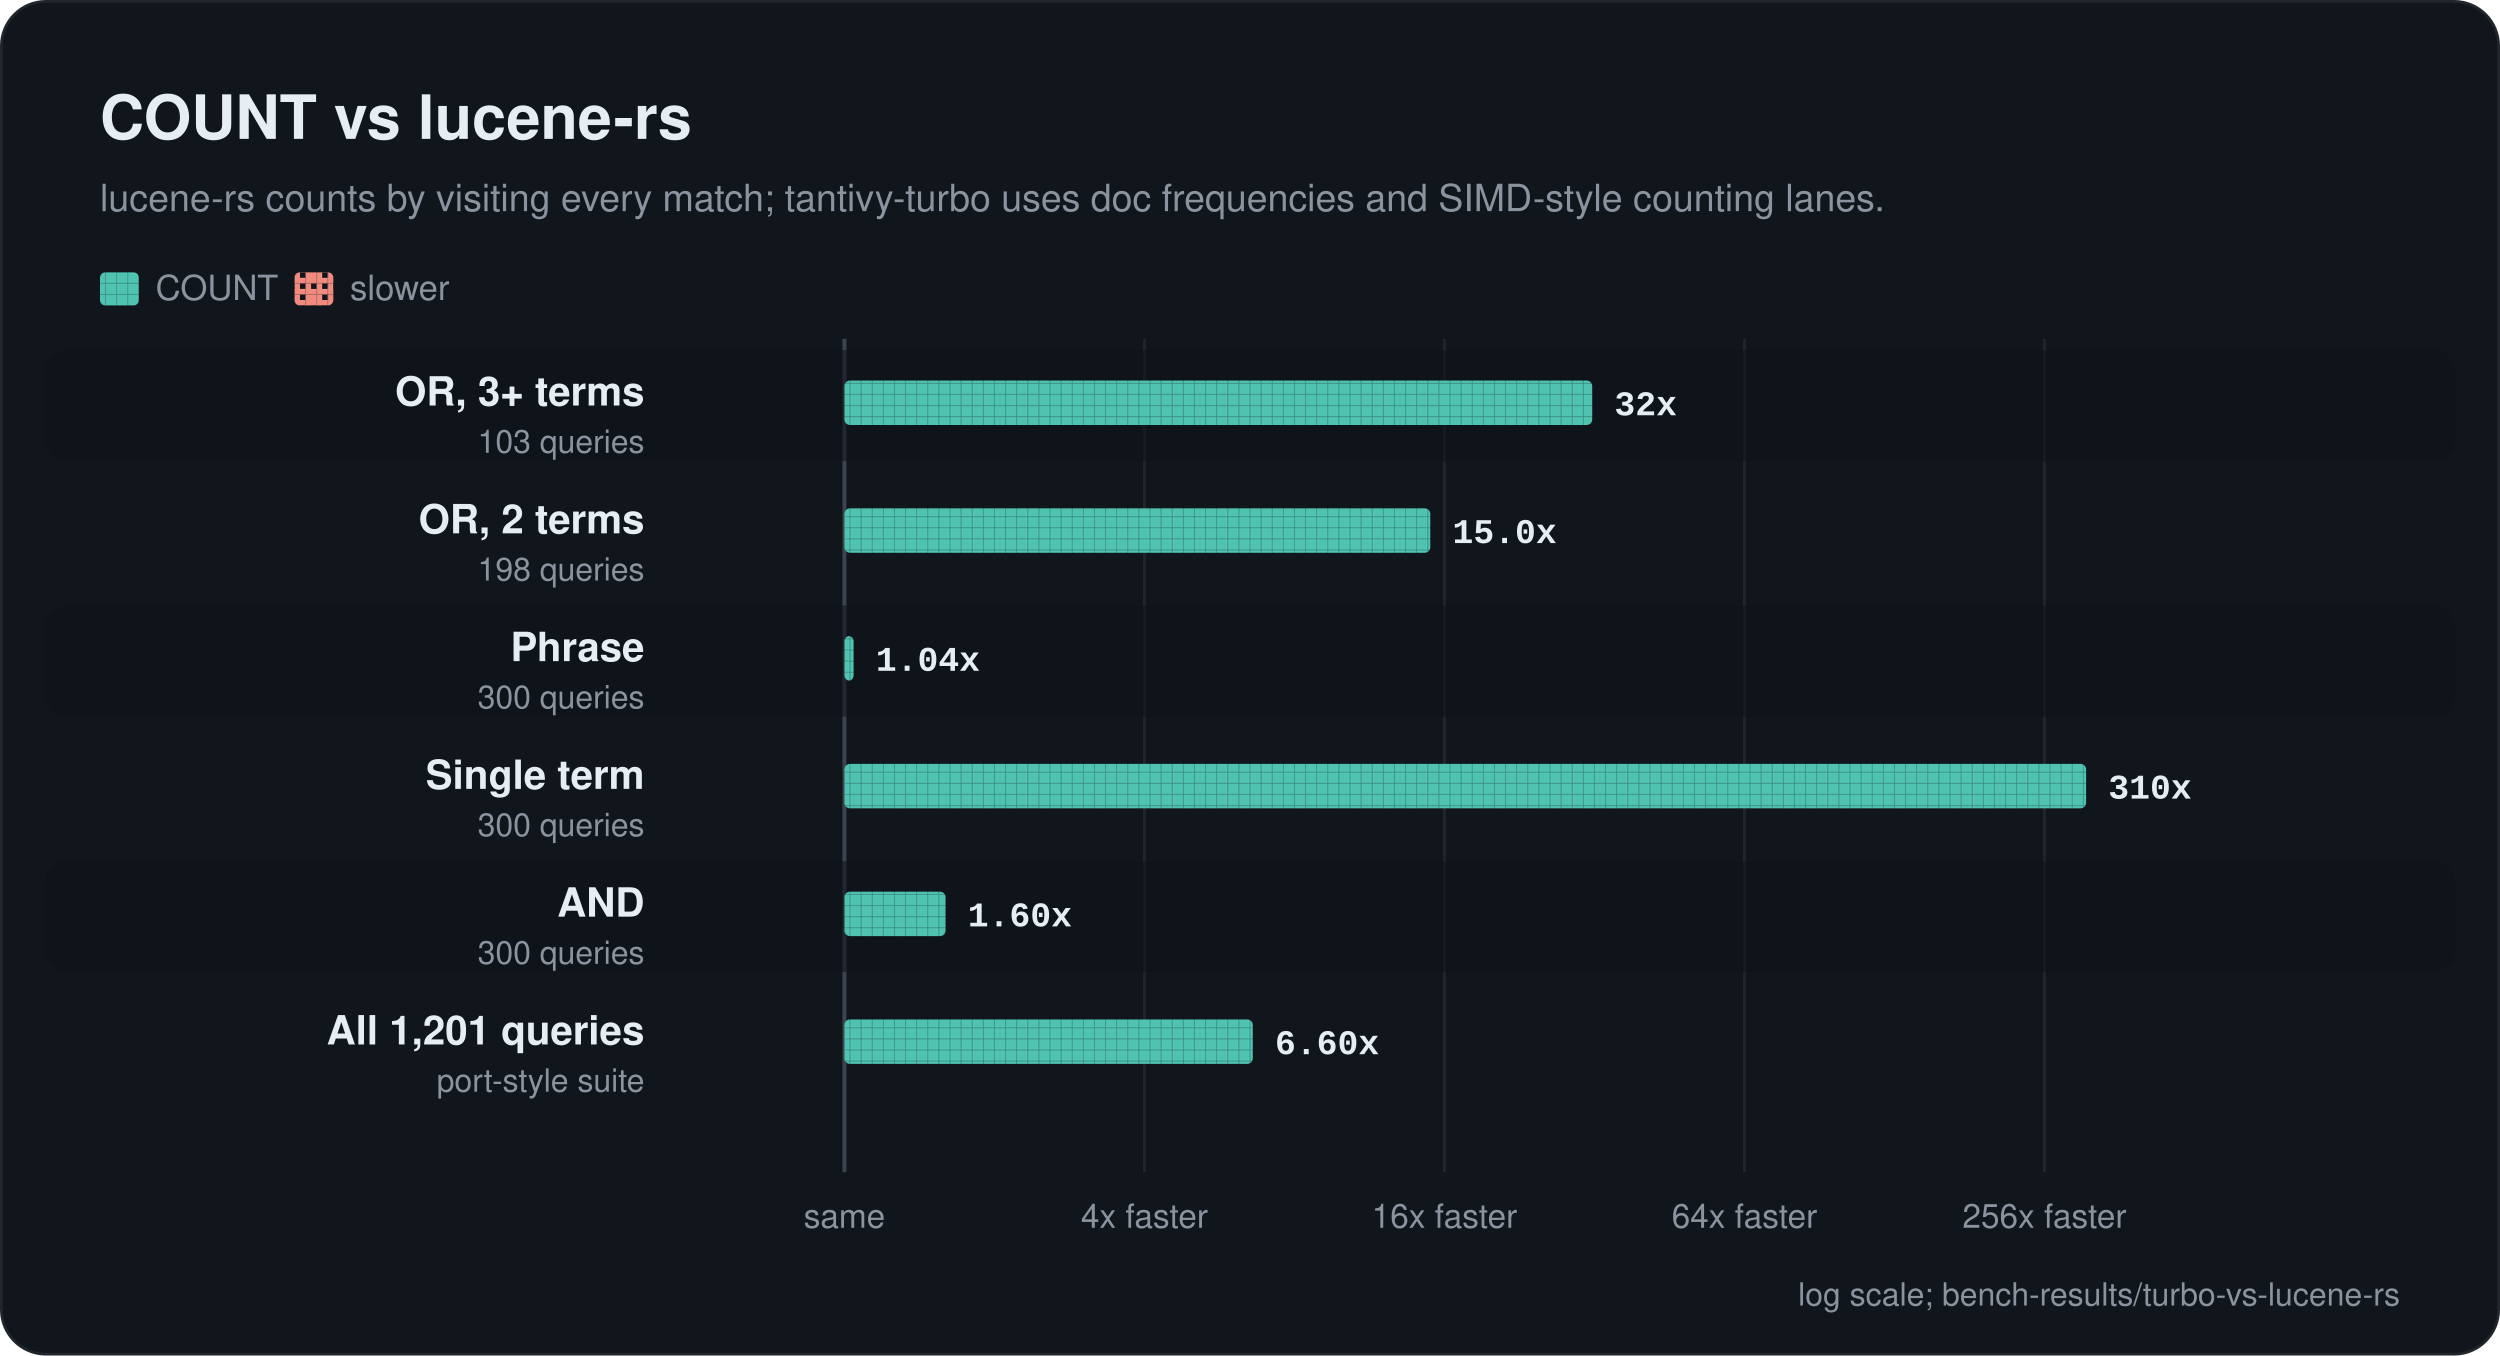
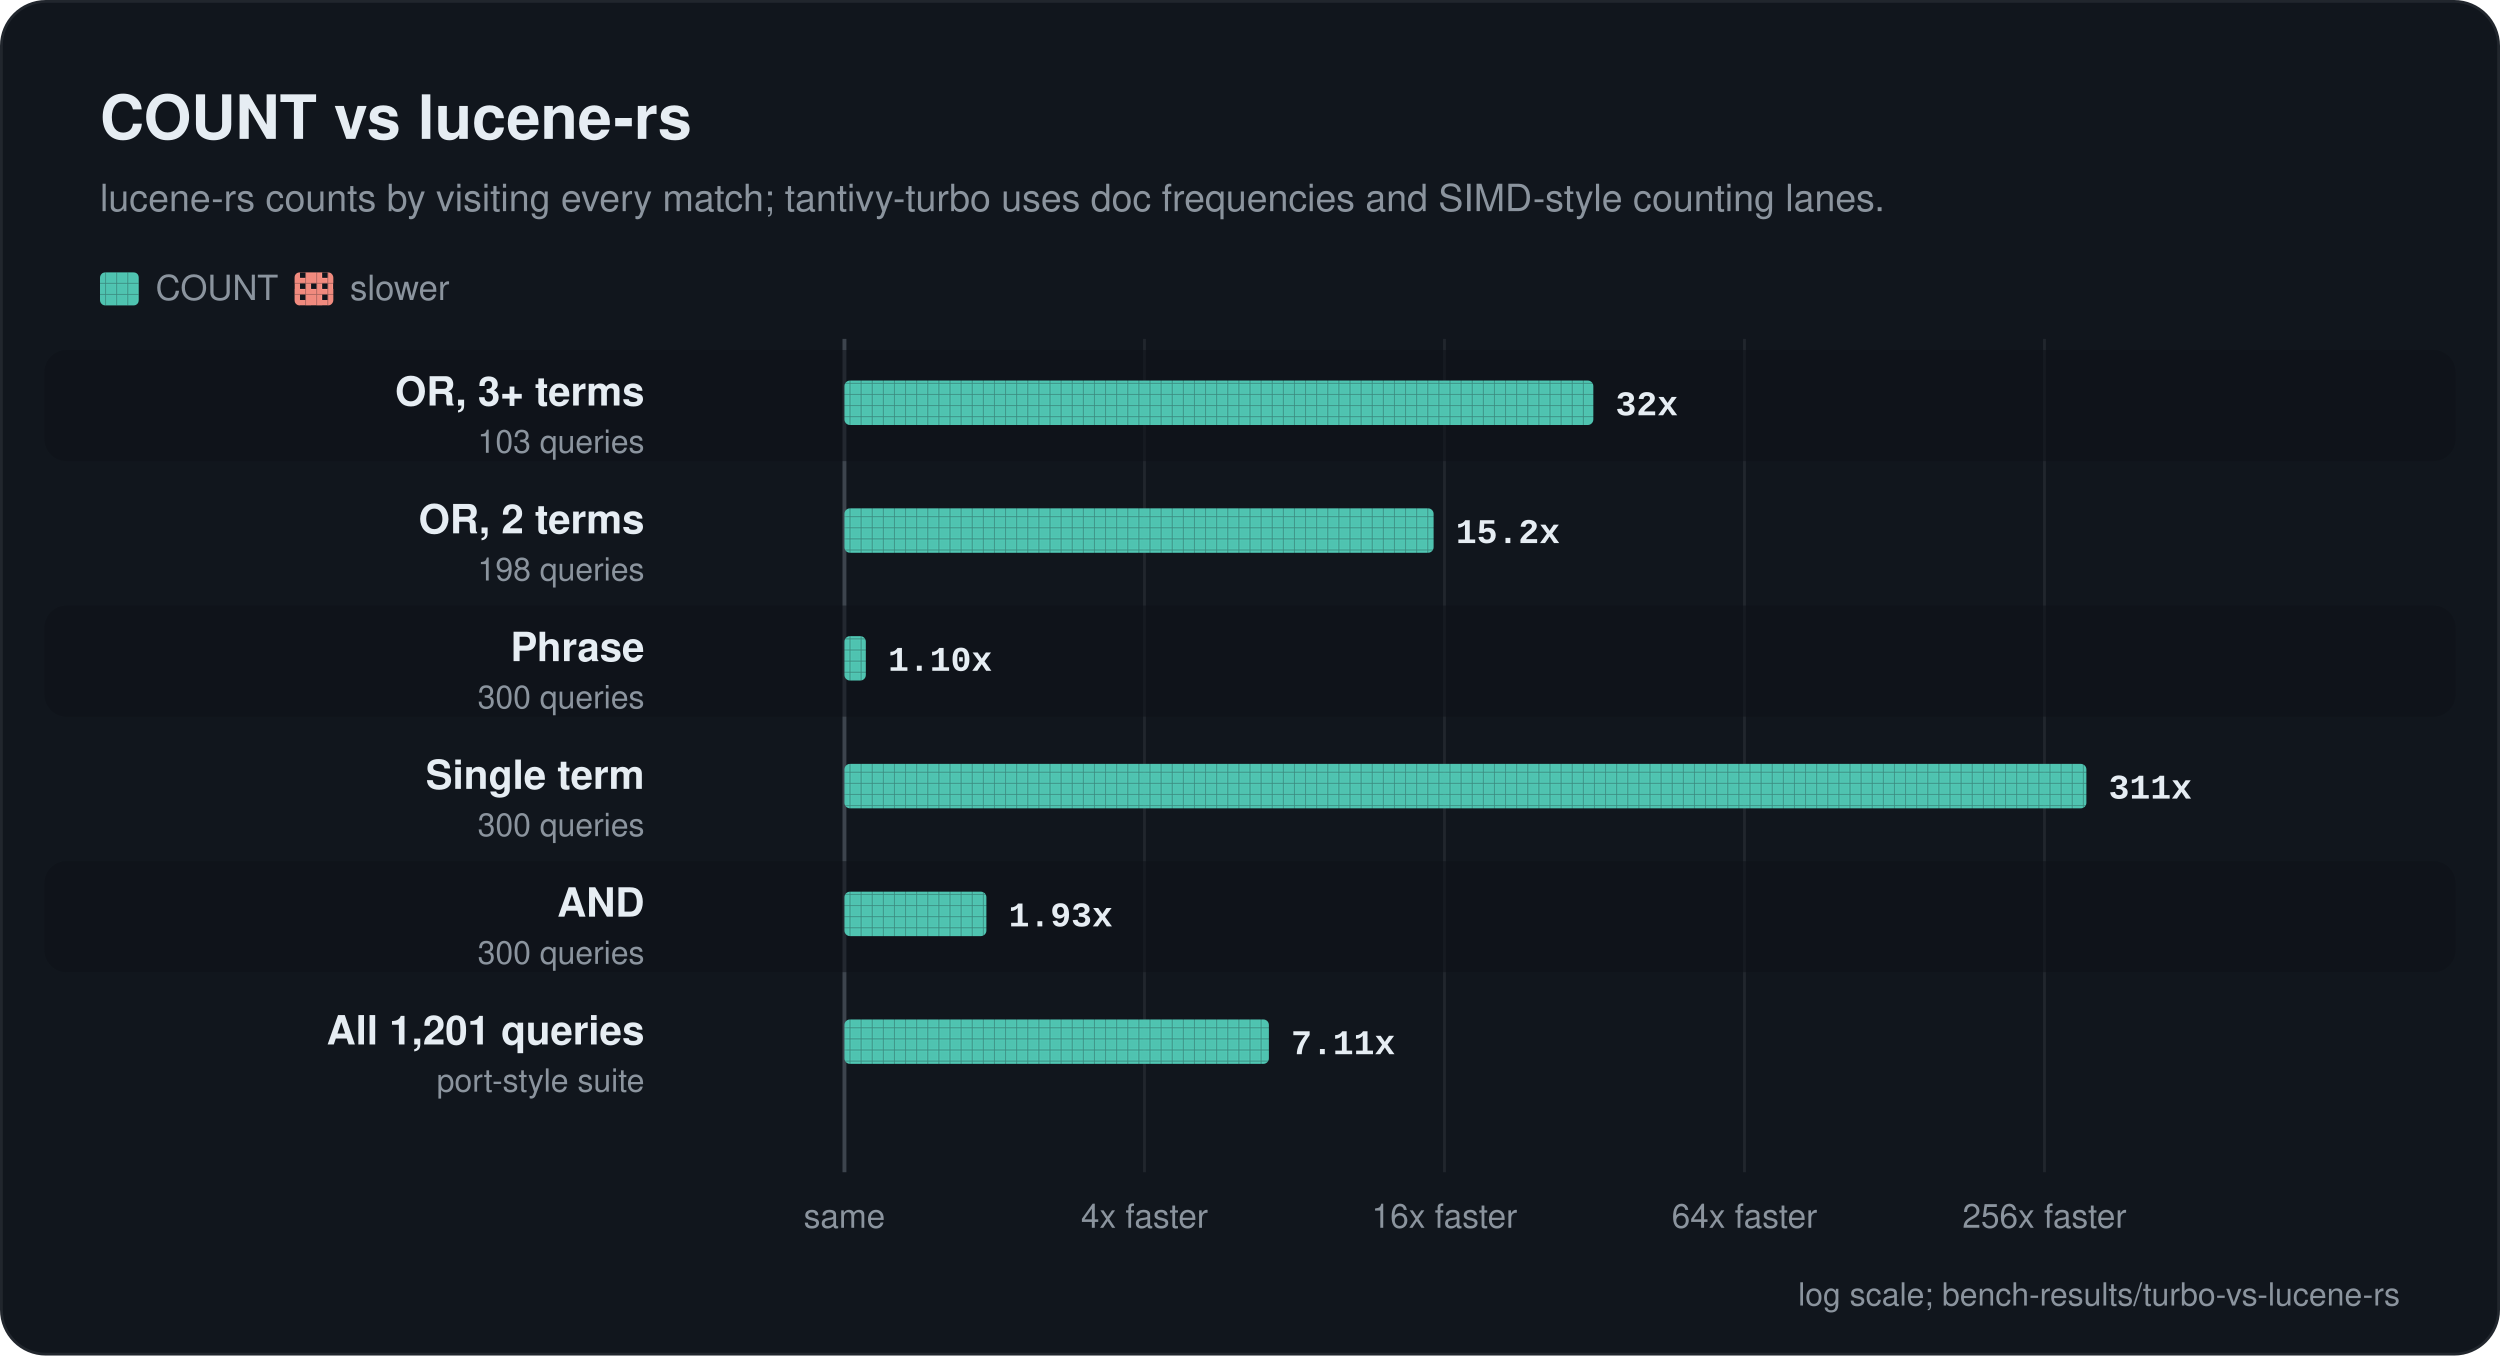
<svg xmlns="http://www.w3.org/2000/svg" width="900" height="488" viewBox="0 0 900 488">
  <defs>
    <pattern id="fast6" width="8" height="8" patternUnits="userSpaceOnUse">
      <rect x="0" y="0" width="2" height="2" fill="#b8e550" />
      <rect x="4" y="0" width="2" height="2" fill="#b8e550" />
      <rect x="2" y="2" width="2" height="2" fill="#b8e550" />
      <rect x="0" y="4" width="2" height="2" fill="#b8e550" />
      <rect x="4" y="4" width="2" height="2" fill="#b8e550" />
      <rect x="6" y="6" width="2" height="2" fill="#b8e550" />
    </pattern>
    <pattern id="fast10" width="8" height="8" patternUnits="userSpaceOnUse">
      <rect x="0" y="0" width="2" height="2" fill="#b8e550" />
      <rect x="2" y="0" width="2" height="2" fill="#b8e550" />
      <rect x="4" y="0" width="2" height="2" fill="#b8e550" />
      <rect x="2" y="2" width="2" height="2" fill="#b8e550" />
      <rect x="6" y="2" width="2" height="2" fill="#b8e550" />
      <rect x="0" y="4" width="2" height="2" fill="#b8e550" />
      <rect x="4" y="4" width="2" height="2" fill="#b8e550" />
      <rect x="6" y="4" width="2" height="2" fill="#b8e550" />
      <rect x="2" y="6" width="2" height="2" fill="#b8e550" />
      <rect x="6" y="6" width="2" height="2" fill="#b8e550" />
    </pattern>
    <pattern id="fast13" width="8" height="8" patternUnits="userSpaceOnUse">
      <rect x="0" y="0" width="2" height="2" fill="#b8e550" />
      <rect x="2" y="0" width="2" height="2" fill="#b8e550" />
      <rect x="4" y="0" width="2" height="2" fill="#b8e550" />
      <rect x="6" y="0" width="2" height="2" fill="#b8e550" />
      <rect x="0" y="2" width="2" height="2" fill="#b8e550" />
      <rect x="2" y="2" width="2" height="2" fill="#b8e550" />
      <rect x="6" y="2" width="2" height="2" fill="#b8e550" />
      <rect x="0" y="4" width="2" height="2" fill="#b8e550" />
      <rect x="2" y="4" width="2" height="2" fill="#b8e550" />
      <rect x="4" y="4" width="2" height="2" fill="#b8e550" />
      <rect x="6" y="4" width="2" height="2" fill="#b8e550" />
      <rect x="2" y="6" width="2" height="2" fill="#b8e550" />
      <rect x="6" y="6" width="2" height="2" fill="#b8e550" />
    </pattern>
    <pattern id="fast16" width="8" height="8" patternUnits="userSpaceOnUse">
      <rect x="0" y="0" width="2" height="2" fill="#b8e550" />
      <rect x="2" y="0" width="2" height="2" fill="#b8e550" />
      <rect x="4" y="0" width="2" height="2" fill="#b8e550" />
      <rect x="6" y="0" width="2" height="2" fill="#b8e550" />
      <rect x="0" y="2" width="2" height="2" fill="#b8e550" />
      <rect x="2" y="2" width="2" height="2" fill="#b8e550" />
      <rect x="4" y="2" width="2" height="2" fill="#b8e550" />
      <rect x="6" y="2" width="2" height="2" fill="#b8e550" />
      <rect x="0" y="4" width="2" height="2" fill="#b8e550" />
      <rect x="2" y="4" width="2" height="2" fill="#b8e550" />
      <rect x="4" y="4" width="2" height="2" fill="#b8e550" />
      <rect x="6" y="4" width="2" height="2" fill="#b8e550" />
      <rect x="0" y="6" width="2" height="2" fill="#b8e550" />
      <rect x="2" y="6" width="2" height="2" fill="#b8e550" />
      <rect x="4" y="6" width="2" height="2" fill="#b8e550" />
      <rect x="6" y="6" width="2" height="2" fill="#b8e550" />
    </pattern>
    <pattern id="fast26" width="8" height="8" patternUnits="userSpaceOnUse">
      <rect x="0" y="0" width="2" height="2" fill="#4fc3b0" />
      <rect x="4" y="0" width="2" height="2" fill="#4fc3b0" />
      <rect x="2" y="2" width="2" height="2" fill="#4fc3b0" />
      <rect x="0" y="4" width="2" height="2" fill="#4fc3b0" />
      <rect x="4" y="4" width="2" height="2" fill="#4fc3b0" />
      <rect x="6" y="6" width="2" height="2" fill="#4fc3b0" />
    </pattern>
    <pattern id="fast210" width="8" height="8" patternUnits="userSpaceOnUse">
      <rect x="0" y="0" width="2" height="2" fill="#4fc3b0" />
      <rect x="2" y="0" width="2" height="2" fill="#4fc3b0" />
      <rect x="4" y="0" width="2" height="2" fill="#4fc3b0" />
      <rect x="2" y="2" width="2" height="2" fill="#4fc3b0" />
      <rect x="6" y="2" width="2" height="2" fill="#4fc3b0" />
      <rect x="0" y="4" width="2" height="2" fill="#4fc3b0" />
      <rect x="4" y="4" width="2" height="2" fill="#4fc3b0" />
      <rect x="6" y="4" width="2" height="2" fill="#4fc3b0" />
      <rect x="2" y="6" width="2" height="2" fill="#4fc3b0" />
      <rect x="6" y="6" width="2" height="2" fill="#4fc3b0" />
    </pattern>
    <pattern id="fast213" width="8" height="8" patternUnits="userSpaceOnUse">
      <rect x="0" y="0" width="2" height="2" fill="#4fc3b0" />
      <rect x="2" y="0" width="2" height="2" fill="#4fc3b0" />
      <rect x="4" y="0" width="2" height="2" fill="#4fc3b0" />
      <rect x="6" y="0" width="2" height="2" fill="#4fc3b0" />
      <rect x="0" y="2" width="2" height="2" fill="#4fc3b0" />
      <rect x="2" y="2" width="2" height="2" fill="#4fc3b0" />
      <rect x="6" y="2" width="2" height="2" fill="#4fc3b0" />
      <rect x="0" y="4" width="2" height="2" fill="#4fc3b0" />
      <rect x="2" y="4" width="2" height="2" fill="#4fc3b0" />
      <rect x="4" y="4" width="2" height="2" fill="#4fc3b0" />
      <rect x="6" y="4" width="2" height="2" fill="#4fc3b0" />
      <rect x="2" y="6" width="2" height="2" fill="#4fc3b0" />
      <rect x="6" y="6" width="2" height="2" fill="#4fc3b0" />
    </pattern>
    <pattern id="fast216" width="8" height="8" patternUnits="userSpaceOnUse">
      <rect x="0" y="0" width="2" height="2" fill="#4fc3b0" />
      <rect x="2" y="0" width="2" height="2" fill="#4fc3b0" />
      <rect x="4" y="0" width="2" height="2" fill="#4fc3b0" />
      <rect x="6" y="0" width="2" height="2" fill="#4fc3b0" />
      <rect x="0" y="2" width="2" height="2" fill="#4fc3b0" />
      <rect x="2" y="2" width="2" height="2" fill="#4fc3b0" />
      <rect x="4" y="2" width="2" height="2" fill="#4fc3b0" />
      <rect x="6" y="2" width="2" height="2" fill="#4fc3b0" />
      <rect x="0" y="4" width="2" height="2" fill="#4fc3b0" />
      <rect x="2" y="4" width="2" height="2" fill="#4fc3b0" />
      <rect x="4" y="4" width="2" height="2" fill="#4fc3b0" />
      <rect x="6" y="4" width="2" height="2" fill="#4fc3b0" />
      <rect x="0" y="6" width="2" height="2" fill="#4fc3b0" />
      <rect x="2" y="6" width="2" height="2" fill="#4fc3b0" />
      <rect x="4" y="6" width="2" height="2" fill="#4fc3b0" />
      <rect x="6" y="6" width="2" height="2" fill="#4fc3b0" />
    </pattern>
    <pattern id="slow6" width="8" height="8" patternUnits="userSpaceOnUse">
      <rect x="0" y="0" width="2" height="2" fill="#f08a7e" />
      <rect x="4" y="0" width="2" height="2" fill="#f08a7e" />
      <rect x="2" y="2" width="2" height="2" fill="#f08a7e" />
      <rect x="0" y="4" width="2" height="2" fill="#f08a7e" />
      <rect x="4" y="4" width="2" height="2" fill="#f08a7e" />
      <rect x="6" y="6" width="2" height="2" fill="#f08a7e" />
    </pattern>
    <pattern id="slow10" width="8" height="8" patternUnits="userSpaceOnUse">
      <rect x="0" y="0" width="2" height="2" fill="#f08a7e" />
      <rect x="2" y="0" width="2" height="2" fill="#f08a7e" />
      <rect x="4" y="0" width="2" height="2" fill="#f08a7e" />
      <rect x="2" y="2" width="2" height="2" fill="#f08a7e" />
      <rect x="6" y="2" width="2" height="2" fill="#f08a7e" />
      <rect x="0" y="4" width="2" height="2" fill="#f08a7e" />
      <rect x="4" y="4" width="2" height="2" fill="#f08a7e" />
      <rect x="6" y="4" width="2" height="2" fill="#f08a7e" />
      <rect x="2" y="6" width="2" height="2" fill="#f08a7e" />
      <rect x="6" y="6" width="2" height="2" fill="#f08a7e" />
    </pattern>
    <pattern id="slow13" width="8" height="8" patternUnits="userSpaceOnUse">
      <rect x="0" y="0" width="2" height="2" fill="#f08a7e" />
      <rect x="2" y="0" width="2" height="2" fill="#f08a7e" />
      <rect x="4" y="0" width="2" height="2" fill="#f08a7e" />
      <rect x="6" y="0" width="2" height="2" fill="#f08a7e" />
      <rect x="0" y="2" width="2" height="2" fill="#f08a7e" />
      <rect x="2" y="2" width="2" height="2" fill="#f08a7e" />
      <rect x="6" y="2" width="2" height="2" fill="#f08a7e" />
      <rect x="0" y="4" width="2" height="2" fill="#f08a7e" />
      <rect x="2" y="4" width="2" height="2" fill="#f08a7e" />
      <rect x="4" y="4" width="2" height="2" fill="#f08a7e" />
      <rect x="6" y="4" width="2" height="2" fill="#f08a7e" />
      <rect x="2" y="6" width="2" height="2" fill="#f08a7e" />
      <rect x="6" y="6" width="2" height="2" fill="#f08a7e" />
    </pattern>
    <pattern id="slow16" width="8" height="8" patternUnits="userSpaceOnUse">
      <rect x="0" y="0" width="2" height="2" fill="#f08a7e" />
      <rect x="2" y="0" width="2" height="2" fill="#f08a7e" />
      <rect x="4" y="0" width="2" height="2" fill="#f08a7e" />
      <rect x="6" y="0" width="2" height="2" fill="#f08a7e" />
      <rect x="0" y="2" width="2" height="2" fill="#f08a7e" />
      <rect x="2" y="2" width="2" height="2" fill="#f08a7e" />
      <rect x="4" y="2" width="2" height="2" fill="#f08a7e" />
      <rect x="6" y="2" width="2" height="2" fill="#f08a7e" />
      <rect x="0" y="4" width="2" height="2" fill="#f08a7e" />
      <rect x="2" y="4" width="2" height="2" fill="#f08a7e" />
      <rect x="4" y="4" width="2" height="2" fill="#f08a7e" />
      <rect x="6" y="4" width="2" height="2" fill="#f08a7e" />
      <rect x="0" y="6" width="2" height="2" fill="#f08a7e" />
      <rect x="2" y="6" width="2" height="2" fill="#f08a7e" />
      <rect x="4" y="6" width="2" height="2" fill="#f08a7e" />
      <rect x="6" y="6" width="2" height="2" fill="#f08a7e" />
    </pattern>
    <pattern id="neutral6" width="8" height="8" patternUnits="userSpaceOnUse">
      <rect x="0" y="0" width="2" height="2" fill="#6e7681" />
      <rect x="4" y="0" width="2" height="2" fill="#6e7681" />
      <rect x="2" y="2" width="2" height="2" fill="#6e7681" />
      <rect x="0" y="4" width="2" height="2" fill="#6e7681" />
      <rect x="4" y="4" width="2" height="2" fill="#6e7681" />
      <rect x="6" y="6" width="2" height="2" fill="#6e7681" />
    </pattern>
    <pattern id="neutral10" width="8" height="8" patternUnits="userSpaceOnUse">
      <rect x="0" y="0" width="2" height="2" fill="#6e7681" />
      <rect x="2" y="0" width="2" height="2" fill="#6e7681" />
      <rect x="4" y="0" width="2" height="2" fill="#6e7681" />
      <rect x="2" y="2" width="2" height="2" fill="#6e7681" />
      <rect x="6" y="2" width="2" height="2" fill="#6e7681" />
      <rect x="0" y="4" width="2" height="2" fill="#6e7681" />
      <rect x="4" y="4" width="2" height="2" fill="#6e7681" />
      <rect x="6" y="4" width="2" height="2" fill="#6e7681" />
      <rect x="2" y="6" width="2" height="2" fill="#6e7681" />
      <rect x="6" y="6" width="2" height="2" fill="#6e7681" />
    </pattern>
    <pattern id="neutral13" width="8" height="8" patternUnits="userSpaceOnUse">
      <rect x="0" y="0" width="2" height="2" fill="#6e7681" />
      <rect x="2" y="0" width="2" height="2" fill="#6e7681" />
      <rect x="4" y="0" width="2" height="2" fill="#6e7681" />
      <rect x="6" y="0" width="2" height="2" fill="#6e7681" />
      <rect x="0" y="2" width="2" height="2" fill="#6e7681" />
      <rect x="2" y="2" width="2" height="2" fill="#6e7681" />
      <rect x="6" y="2" width="2" height="2" fill="#6e7681" />
      <rect x="0" y="4" width="2" height="2" fill="#6e7681" />
      <rect x="2" y="4" width="2" height="2" fill="#6e7681" />
      <rect x="4" y="4" width="2" height="2" fill="#6e7681" />
      <rect x="6" y="4" width="2" height="2" fill="#6e7681" />
      <rect x="2" y="6" width="2" height="2" fill="#6e7681" />
      <rect x="6" y="6" width="2" height="2" fill="#6e7681" />
    </pattern>
    <pattern id="neutral16" width="8" height="8" patternUnits="userSpaceOnUse">
      <rect x="0" y="0" width="2" height="2" fill="#6e7681" />
      <rect x="2" y="0" width="2" height="2" fill="#6e7681" />
      <rect x="4" y="0" width="2" height="2" fill="#6e7681" />
      <rect x="6" y="0" width="2" height="2" fill="#6e7681" />
      <rect x="0" y="2" width="2" height="2" fill="#6e7681" />
      <rect x="2" y="2" width="2" height="2" fill="#6e7681" />
      <rect x="4" y="2" width="2" height="2" fill="#6e7681" />
      <rect x="6" y="2" width="2" height="2" fill="#6e7681" />
      <rect x="0" y="4" width="2" height="2" fill="#6e7681" />
      <rect x="2" y="4" width="2" height="2" fill="#6e7681" />
      <rect x="4" y="4" width="2" height="2" fill="#6e7681" />
      <rect x="6" y="4" width="2" height="2" fill="#6e7681" />
      <rect x="0" y="6" width="2" height="2" fill="#6e7681" />
      <rect x="2" y="6" width="2" height="2" fill="#6e7681" />
      <rect x="4" y="6" width="2" height="2" fill="#6e7681" />
      <rect x="6" y="6" width="2" height="2" fill="#6e7681" />
    </pattern>
    <pattern id="ink6" width="8" height="8" patternUnits="userSpaceOnUse">
      <rect x="0" y="0" width="2" height="2" fill="#e6edf3" />
      <rect x="4" y="0" width="2" height="2" fill="#e6edf3" />
      <rect x="2" y="2" width="2" height="2" fill="#e6edf3" />
      <rect x="0" y="4" width="2" height="2" fill="#e6edf3" />
      <rect x="4" y="4" width="2" height="2" fill="#e6edf3" />
      <rect x="6" y="6" width="2" height="2" fill="#e6edf3" />
    </pattern>
    <pattern id="ink10" width="8" height="8" patternUnits="userSpaceOnUse">
      <rect x="0" y="0" width="2" height="2" fill="#e6edf3" />
      <rect x="2" y="0" width="2" height="2" fill="#e6edf3" />
      <rect x="4" y="0" width="2" height="2" fill="#e6edf3" />
      <rect x="2" y="2" width="2" height="2" fill="#e6edf3" />
      <rect x="6" y="2" width="2" height="2" fill="#e6edf3" />
      <rect x="0" y="4" width="2" height="2" fill="#e6edf3" />
      <rect x="4" y="4" width="2" height="2" fill="#e6edf3" />
      <rect x="6" y="4" width="2" height="2" fill="#e6edf3" />
      <rect x="2" y="6" width="2" height="2" fill="#e6edf3" />
      <rect x="6" y="6" width="2" height="2" fill="#e6edf3" />
    </pattern>
    <pattern id="ink13" width="8" height="8" patternUnits="userSpaceOnUse">
      <rect x="0" y="0" width="2" height="2" fill="#e6edf3" />
      <rect x="2" y="0" width="2" height="2" fill="#e6edf3" />
      <rect x="4" y="0" width="2" height="2" fill="#e6edf3" />
      <rect x="6" y="0" width="2" height="2" fill="#e6edf3" />
      <rect x="0" y="2" width="2" height="2" fill="#e6edf3" />
      <rect x="2" y="2" width="2" height="2" fill="#e6edf3" />
      <rect x="6" y="2" width="2" height="2" fill="#e6edf3" />
      <rect x="0" y="4" width="2" height="2" fill="#e6edf3" />
      <rect x="2" y="4" width="2" height="2" fill="#e6edf3" />
      <rect x="4" y="4" width="2" height="2" fill="#e6edf3" />
      <rect x="6" y="4" width="2" height="2" fill="#e6edf3" />
      <rect x="2" y="6" width="2" height="2" fill="#e6edf3" />
      <rect x="6" y="6" width="2" height="2" fill="#e6edf3" />
    </pattern>
    <pattern id="ink16" width="8" height="8" patternUnits="userSpaceOnUse">
      <rect x="0" y="0" width="2" height="2" fill="#e6edf3" />
      <rect x="2" y="0" width="2" height="2" fill="#e6edf3" />
      <rect x="4" y="0" width="2" height="2" fill="#e6edf3" />
      <rect x="6" y="0" width="2" height="2" fill="#e6edf3" />
      <rect x="0" y="2" width="2" height="2" fill="#e6edf3" />
      <rect x="2" y="2" width="2" height="2" fill="#e6edf3" />
      <rect x="4" y="2" width="2" height="2" fill="#e6edf3" />
      <rect x="6" y="2" width="2" height="2" fill="#e6edf3" />
      <rect x="0" y="4" width="2" height="2" fill="#e6edf3" />
      <rect x="2" y="4" width="2" height="2" fill="#e6edf3" />
      <rect x="4" y="4" width="2" height="2" fill="#e6edf3" />
      <rect x="6" y="4" width="2" height="2" fill="#e6edf3" />
      <rect x="0" y="6" width="2" height="2" fill="#e6edf3" />
      <rect x="2" y="6" width="2" height="2" fill="#e6edf3" />
      <rect x="4" y="6" width="2" height="2" fill="#e6edf3" />
      <rect x="6" y="6" width="2" height="2" fill="#e6edf3" />
    </pattern>
  </defs>
  <rect x="0.5" y="0.5" width="899" height="487" rx="16" fill="#11161d" stroke="#21262d" />
  <text x="36.0" y="50.0" font-size="22" font-weight="650" fill="#e6edf3" text-anchor="start" font-family="-apple-system, BlinkMacSystemFont, 'Segoe UI', Helvetica, Arial, sans-serif" opacity="1">COUNT vs lucene-rs</text>
  <text x="36.0" y="76.0" font-size="13.5" font-weight="400" fill="#8b949e" text-anchor="start" font-family="-apple-system, BlinkMacSystemFont, 'Segoe UI', Helvetica, Arial, sans-serif" opacity="1">lucene-rs counts by visiting every match; tantivy-turbo uses doc frequencies and SIMD-style counting lanes.</text>
  <rect x="36" y="98" width="14" height="12" rx="2" fill="url(#fast216)" />
  <text x="56.0" y="108.0" font-size="12.5" font-weight="400" fill="#8b949e" text-anchor="start" font-family="-apple-system, BlinkMacSystemFont, 'Segoe UI', Helvetica, Arial, sans-serif" opacity="1">COUNT</text>
  <rect x="106.0" y="98" width="14" height="12" rx="2" fill="url(#slow13)" />
  <text x="126.0" y="108.0" font-size="12.5" font-weight="400" fill="#8b949e" text-anchor="start" font-family="-apple-system, BlinkMacSystemFont, 'Segoe UI', Helvetica, Arial, sans-serif" opacity="1">slower</text>
  <line x1="304.0" y1="122" x2="304.0" y2="422" stroke="#3d444d" stroke-width="1.4" />
  <text x="304.0" y="442.0" font-size="12" font-weight="400" fill="#8b949e" text-anchor="middle" font-family="-apple-system, BlinkMacSystemFont, 'Segoe UI', Helvetica, Arial, sans-serif" opacity="1">same</text>
  <line x1="412.0" y1="122" x2="412.0" y2="422" stroke="#21262d" stroke-width="1" />
  <text x="412.0" y="442.0" font-size="12" font-weight="400" fill="#8b949e" text-anchor="middle" font-family="-apple-system, BlinkMacSystemFont, 'Segoe UI', Helvetica, Arial, sans-serif" opacity="1">4x faster</text>
  <line x1="520.0" y1="122" x2="520.0" y2="422" stroke="#21262d" stroke-width="1" />
  <text x="520.0" y="442.0" font-size="12" font-weight="400" fill="#8b949e" text-anchor="middle" font-family="-apple-system, BlinkMacSystemFont, 'Segoe UI', Helvetica, Arial, sans-serif" opacity="1">16x faster</text>
  <line x1="628.0" y1="122" x2="628.0" y2="422" stroke="#21262d" stroke-width="1" />
  <text x="628.0" y="442.0" font-size="12" font-weight="400" fill="#8b949e" text-anchor="middle" font-family="-apple-system, BlinkMacSystemFont, 'Segoe UI', Helvetica, Arial, sans-serif" opacity="1">64x faster</text>
  <line x1="736.0" y1="122" x2="736.0" y2="422" stroke="#21262d" stroke-width="1" />
  <text x="736.0" y="442.0" font-size="12" font-weight="400" fill="#8b949e" text-anchor="middle" font-family="-apple-system, BlinkMacSystemFont, 'Segoe UI', Helvetica, Arial, sans-serif" opacity="1">256x faster</text>
  <rect x="16" y="126" width="868" height="40" rx="8" fill="#0d1117" opacity="0.55" />
  <text x="232.0" y="146.0" font-size="14.5" font-weight="550" fill="#e6edf3" text-anchor="end" font-family="-apple-system, BlinkMacSystemFont, 'Segoe UI', Helvetica, Arial, sans-serif" opacity="1">OR, 3+ terms</text>
  <text x="232.0" y="163.0" font-size="11.5" font-weight="400" fill="#8b949e" text-anchor="end" font-family="-apple-system, BlinkMacSystemFont, 'Segoe UI', Helvetica, Arial, sans-serif" opacity="1">103 queries</text>
-   <rect x="304.0" y="137" width="269.2" height="16" rx="2" fill="url(#fast216)" />
-   <text x="581.2" y="149.5" font-size="12.5" font-weight="600" fill="#e6edf3" text-anchor="start" font-family="ui-monospace, SFMono-Regular, Menlo, Consolas, 'Liberation Mono', monospace" opacity="1">32x</text>
+   <rect x="304.0" y="137" width="269.6" height="16" rx="2" fill="url(#fast216)" />
+   <text x="581.6" y="149.5" font-size="12.5" font-weight="600" fill="#e6edf3" text-anchor="start" font-family="ui-monospace, SFMono-Regular, Menlo, Consolas, 'Liberation Mono', monospace" opacity="1">32x</text>
  <text x="232.0" y="192.0" font-size="14.5" font-weight="550" fill="#e6edf3" text-anchor="end" font-family="-apple-system, BlinkMacSystemFont, 'Segoe UI', Helvetica, Arial, sans-serif" opacity="1">OR, 2 terms</text>
  <text x="232.0" y="209.0" font-size="11.5" font-weight="400" fill="#8b949e" text-anchor="end" font-family="-apple-system, BlinkMacSystemFont, 'Segoe UI', Helvetica, Arial, sans-serif" opacity="1">198 queries</text>
-   <rect x="304.0" y="183" width="210.9" height="16" rx="2" fill="url(#fast216)" />
-   <text x="522.9" y="195.5" font-size="12.5" font-weight="600" fill="#e6edf3" text-anchor="start" font-family="ui-monospace, SFMono-Regular, Menlo, Consolas, 'Liberation Mono', monospace" opacity="1">15.0x</text>
+   <rect x="304.0" y="183" width="212.1" height="16" rx="2" fill="url(#fast216)" />
+   <text x="524.1" y="195.5" font-size="12.5" font-weight="600" fill="#e6edf3" text-anchor="start" font-family="ui-monospace, SFMono-Regular, Menlo, Consolas, 'Liberation Mono', monospace" opacity="1">15.2x</text>
  <rect x="16" y="218" width="868" height="40" rx="8" fill="#0d1117" opacity="0.55" />
  <text x="232.0" y="238.0" font-size="14.5" font-weight="550" fill="#e6edf3" text-anchor="end" font-family="-apple-system, BlinkMacSystemFont, 'Segoe UI', Helvetica, Arial, sans-serif" opacity="1">Phrase</text>
  <text x="232.0" y="255.0" font-size="11.5" font-weight="400" fill="#8b949e" text-anchor="end" font-family="-apple-system, BlinkMacSystemFont, 'Segoe UI', Helvetica, Arial, sans-serif" opacity="1">300 queries</text>
-   <rect x="304.0" y="229" width="3.3" height="16" rx="2" fill="url(#fast216)" />
-   <text x="315.3" y="241.5" font-size="12.5" font-weight="600" fill="#e6edf3" text-anchor="start" font-family="ui-monospace, SFMono-Regular, Menlo, Consolas, 'Liberation Mono', monospace" opacity="1">1.04x</text>
+   <rect x="304.0" y="229" width="7.7" height="16" rx="2" fill="url(#fast216)" />
+   <text x="319.7" y="241.5" font-size="12.5" font-weight="600" fill="#e6edf3" text-anchor="start" font-family="ui-monospace, SFMono-Regular, Menlo, Consolas, 'Liberation Mono', monospace" opacity="1">1.10x</text>
  <text x="232.0" y="284.0" font-size="14.5" font-weight="550" fill="#e6edf3" text-anchor="end" font-family="-apple-system, BlinkMacSystemFont, 'Segoe UI', Helvetica, Arial, sans-serif" opacity="1">Single term</text>
  <text x="232.0" y="301.0" font-size="11.5" font-weight="400" fill="#8b949e" text-anchor="end" font-family="-apple-system, BlinkMacSystemFont, 'Segoe UI', Helvetica, Arial, sans-serif" opacity="1">300 queries</text>
-   <rect x="304.0" y="275" width="447.0" height="16" rx="2" fill="url(#fast216)" />
-   <text x="759.0" y="287.5" font-size="12.5" font-weight="600" fill="#e6edf3" text-anchor="start" font-family="ui-monospace, SFMono-Regular, Menlo, Consolas, 'Liberation Mono', monospace" opacity="1">310x</text>
+   <rect x="304.0" y="275" width="447.1" height="16" rx="2" fill="url(#fast216)" />
+   <text x="759.1" y="287.5" font-size="12.5" font-weight="600" fill="#e6edf3" text-anchor="start" font-family="ui-monospace, SFMono-Regular, Menlo, Consolas, 'Liberation Mono', monospace" opacity="1">311x</text>
  <rect x="16" y="310" width="868" height="40" rx="8" fill="#0d1117" opacity="0.55" />
  <text x="232.0" y="330.0" font-size="14.5" font-weight="550" fill="#e6edf3" text-anchor="end" font-family="-apple-system, BlinkMacSystemFont, 'Segoe UI', Helvetica, Arial, sans-serif" opacity="1">AND</text>
  <text x="232.0" y="347.0" font-size="11.5" font-weight="400" fill="#8b949e" text-anchor="end" font-family="-apple-system, BlinkMacSystemFont, 'Segoe UI', Helvetica, Arial, sans-serif" opacity="1">300 queries</text>
-   <rect x="304.0" y="321" width="36.4" height="16" rx="2" fill="url(#fast216)" />
-   <text x="348.4" y="333.5" font-size="12.5" font-weight="600" fill="#e6edf3" text-anchor="start" font-family="ui-monospace, SFMono-Regular, Menlo, Consolas, 'Liberation Mono', monospace" opacity="1">1.60x</text>
+   <rect x="304.0" y="321" width="51.1" height="16" rx="2" fill="url(#fast216)" />
+   <text x="363.1" y="333.5" font-size="12.5" font-weight="600" fill="#e6edf3" text-anchor="start" font-family="ui-monospace, SFMono-Regular, Menlo, Consolas, 'Liberation Mono', monospace" opacity="1">1.93x</text>
  <text x="232.0" y="376.0" font-size="14.5" font-weight="550" fill="#e6edf3" text-anchor="end" font-family="-apple-system, BlinkMacSystemFont, 'Segoe UI', Helvetica, Arial, sans-serif" opacity="1">All 1,201 queries</text>
  <text x="232.0" y="393.0" font-size="11.5" font-weight="400" fill="#8b949e" text-anchor="end" font-family="-apple-system, BlinkMacSystemFont, 'Segoe UI', Helvetica, Arial, sans-serif" opacity="1">port-style suite</text>
-   <rect x="304.0" y="367" width="147.0" height="16" rx="2" fill="url(#fast216)" />
-   <text x="459.0" y="379.5" font-size="12.5" font-weight="600" fill="#e6edf3" text-anchor="start" font-family="ui-monospace, SFMono-Regular, Menlo, Consolas, 'Liberation Mono', monospace" opacity="1">6.60x</text>
+   <rect x="304.0" y="367" width="152.8" height="16" rx="2" fill="url(#fast216)" />
+   <text x="464.8" y="379.5" font-size="12.5" font-weight="600" fill="#e6edf3" text-anchor="start" font-family="ui-monospace, SFMono-Regular, Menlo, Consolas, 'Liberation Mono', monospace" opacity="1">7.11x</text>
  <text x="864.0" y="470.0" font-size="11.5" font-weight="400" fill="#8b949e" text-anchor="end" font-family="-apple-system, BlinkMacSystemFont, 'Segoe UI', Helvetica, Arial, sans-serif" opacity="1">log scale; bench-results/turbo-vs-lucene-rs</text>
</svg>
